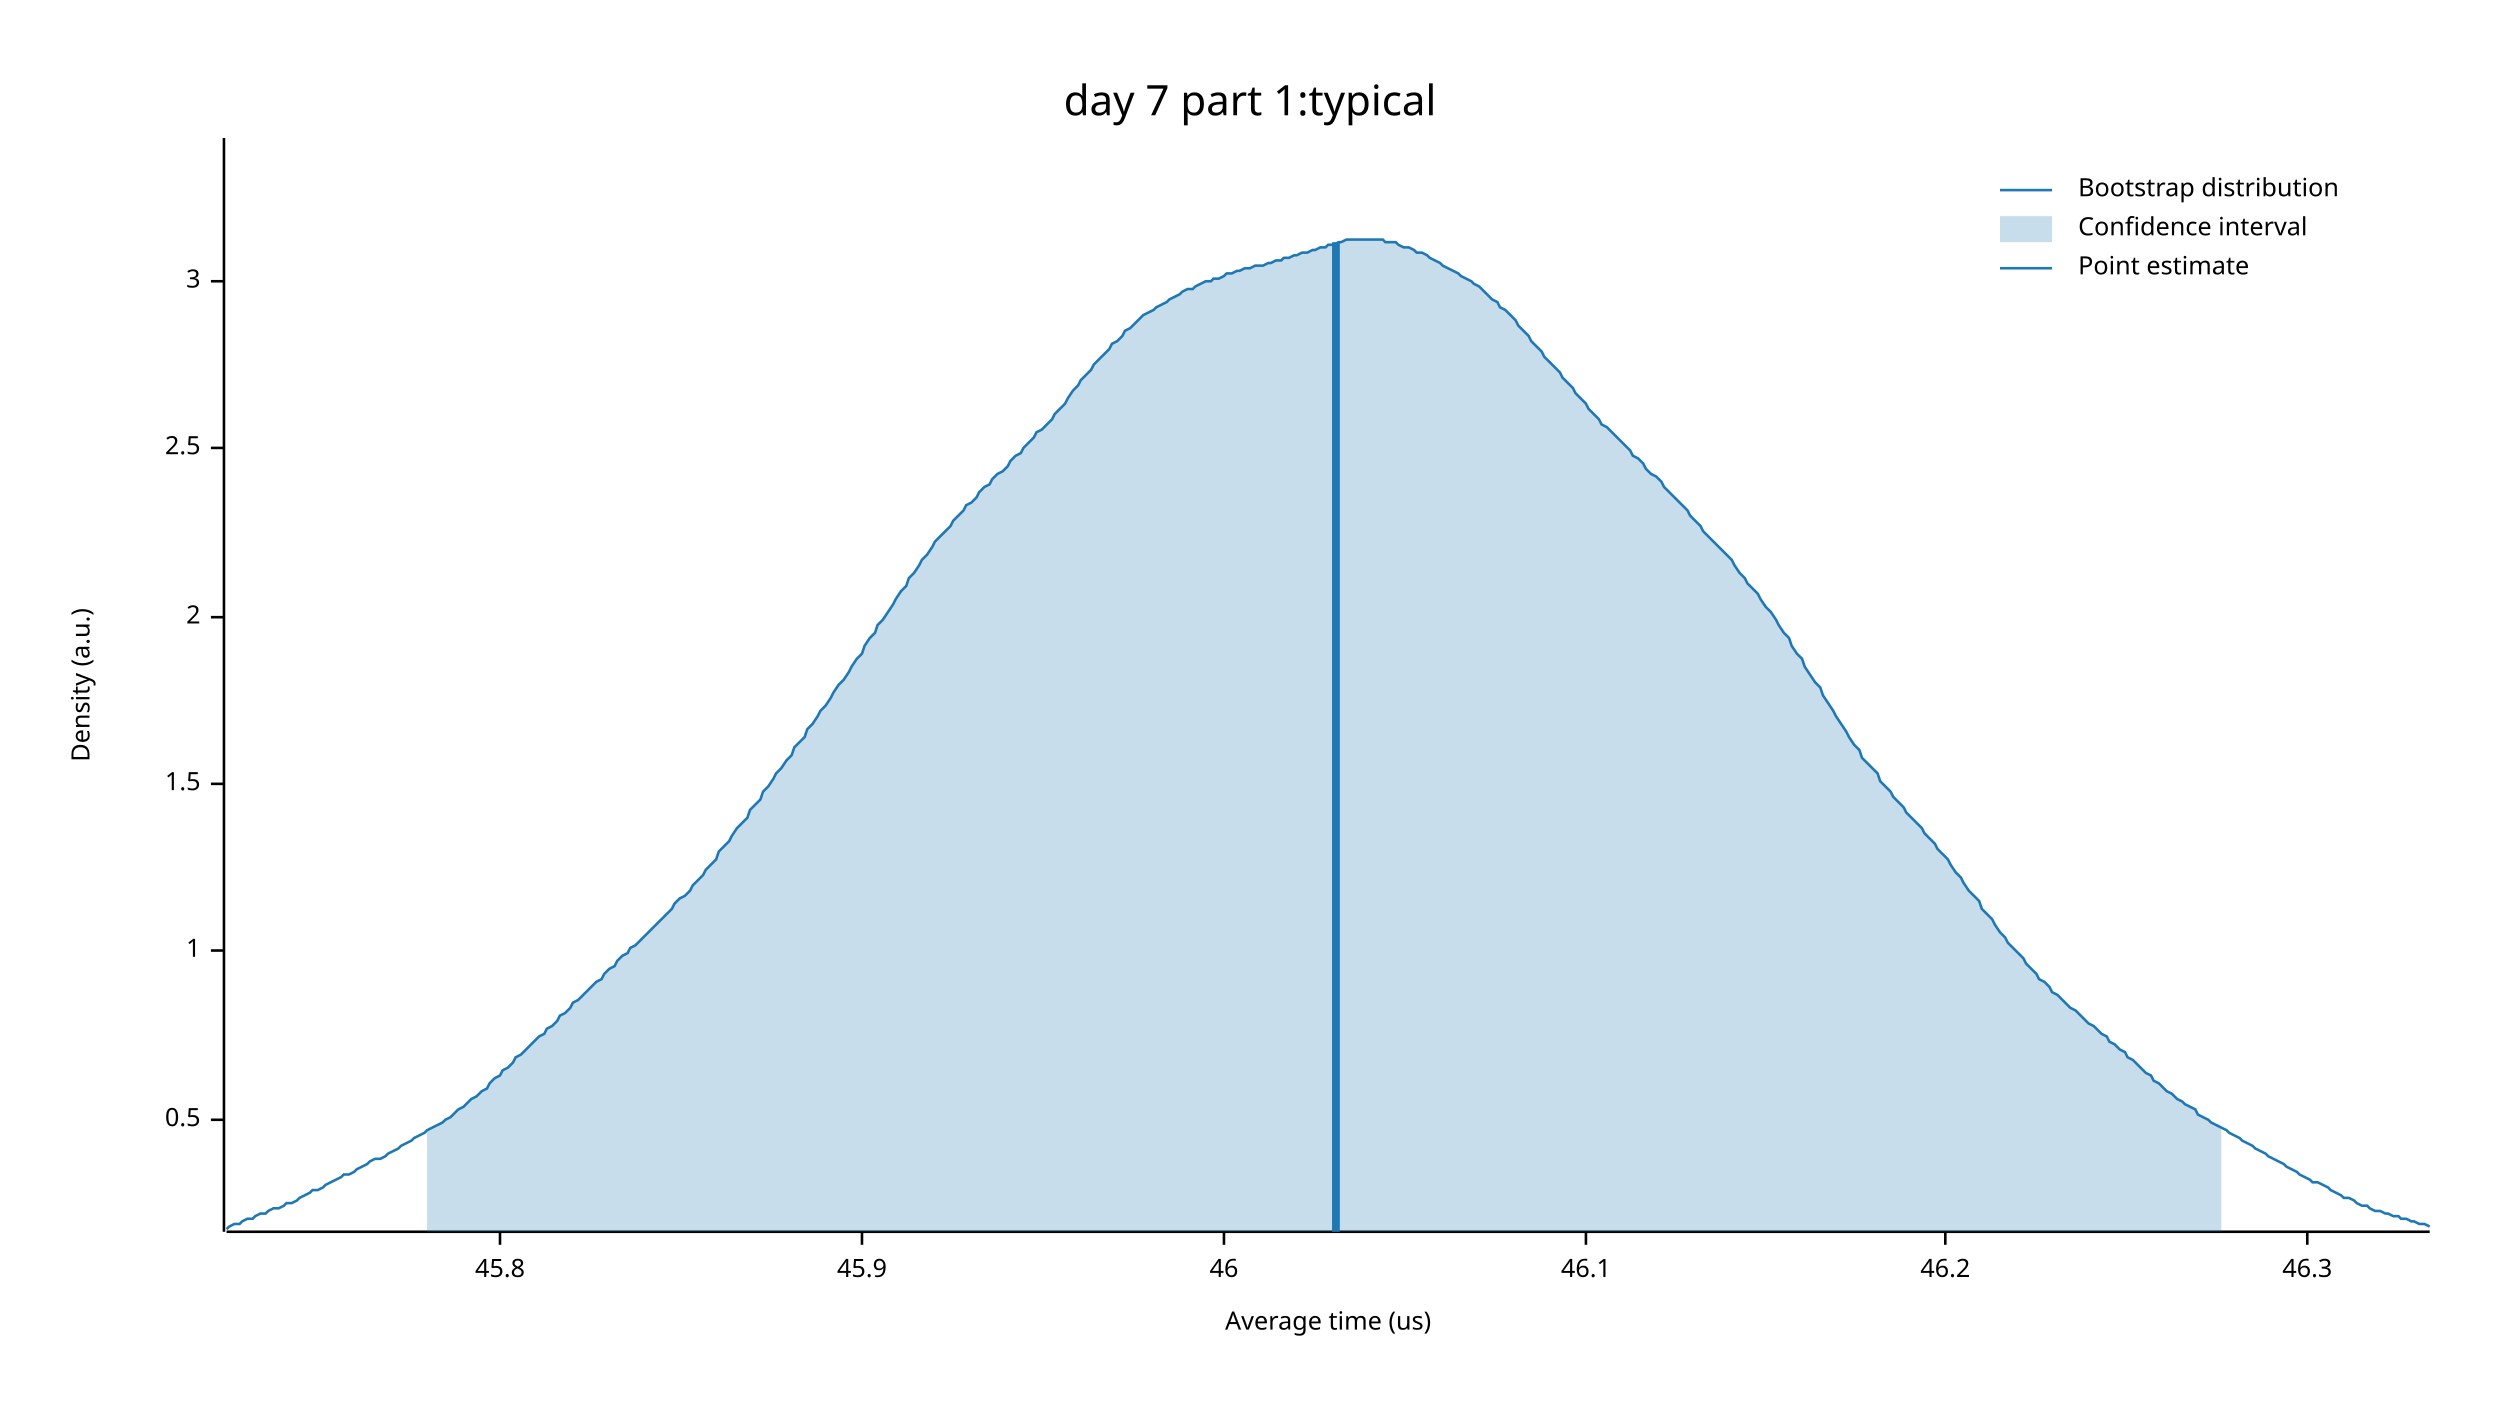
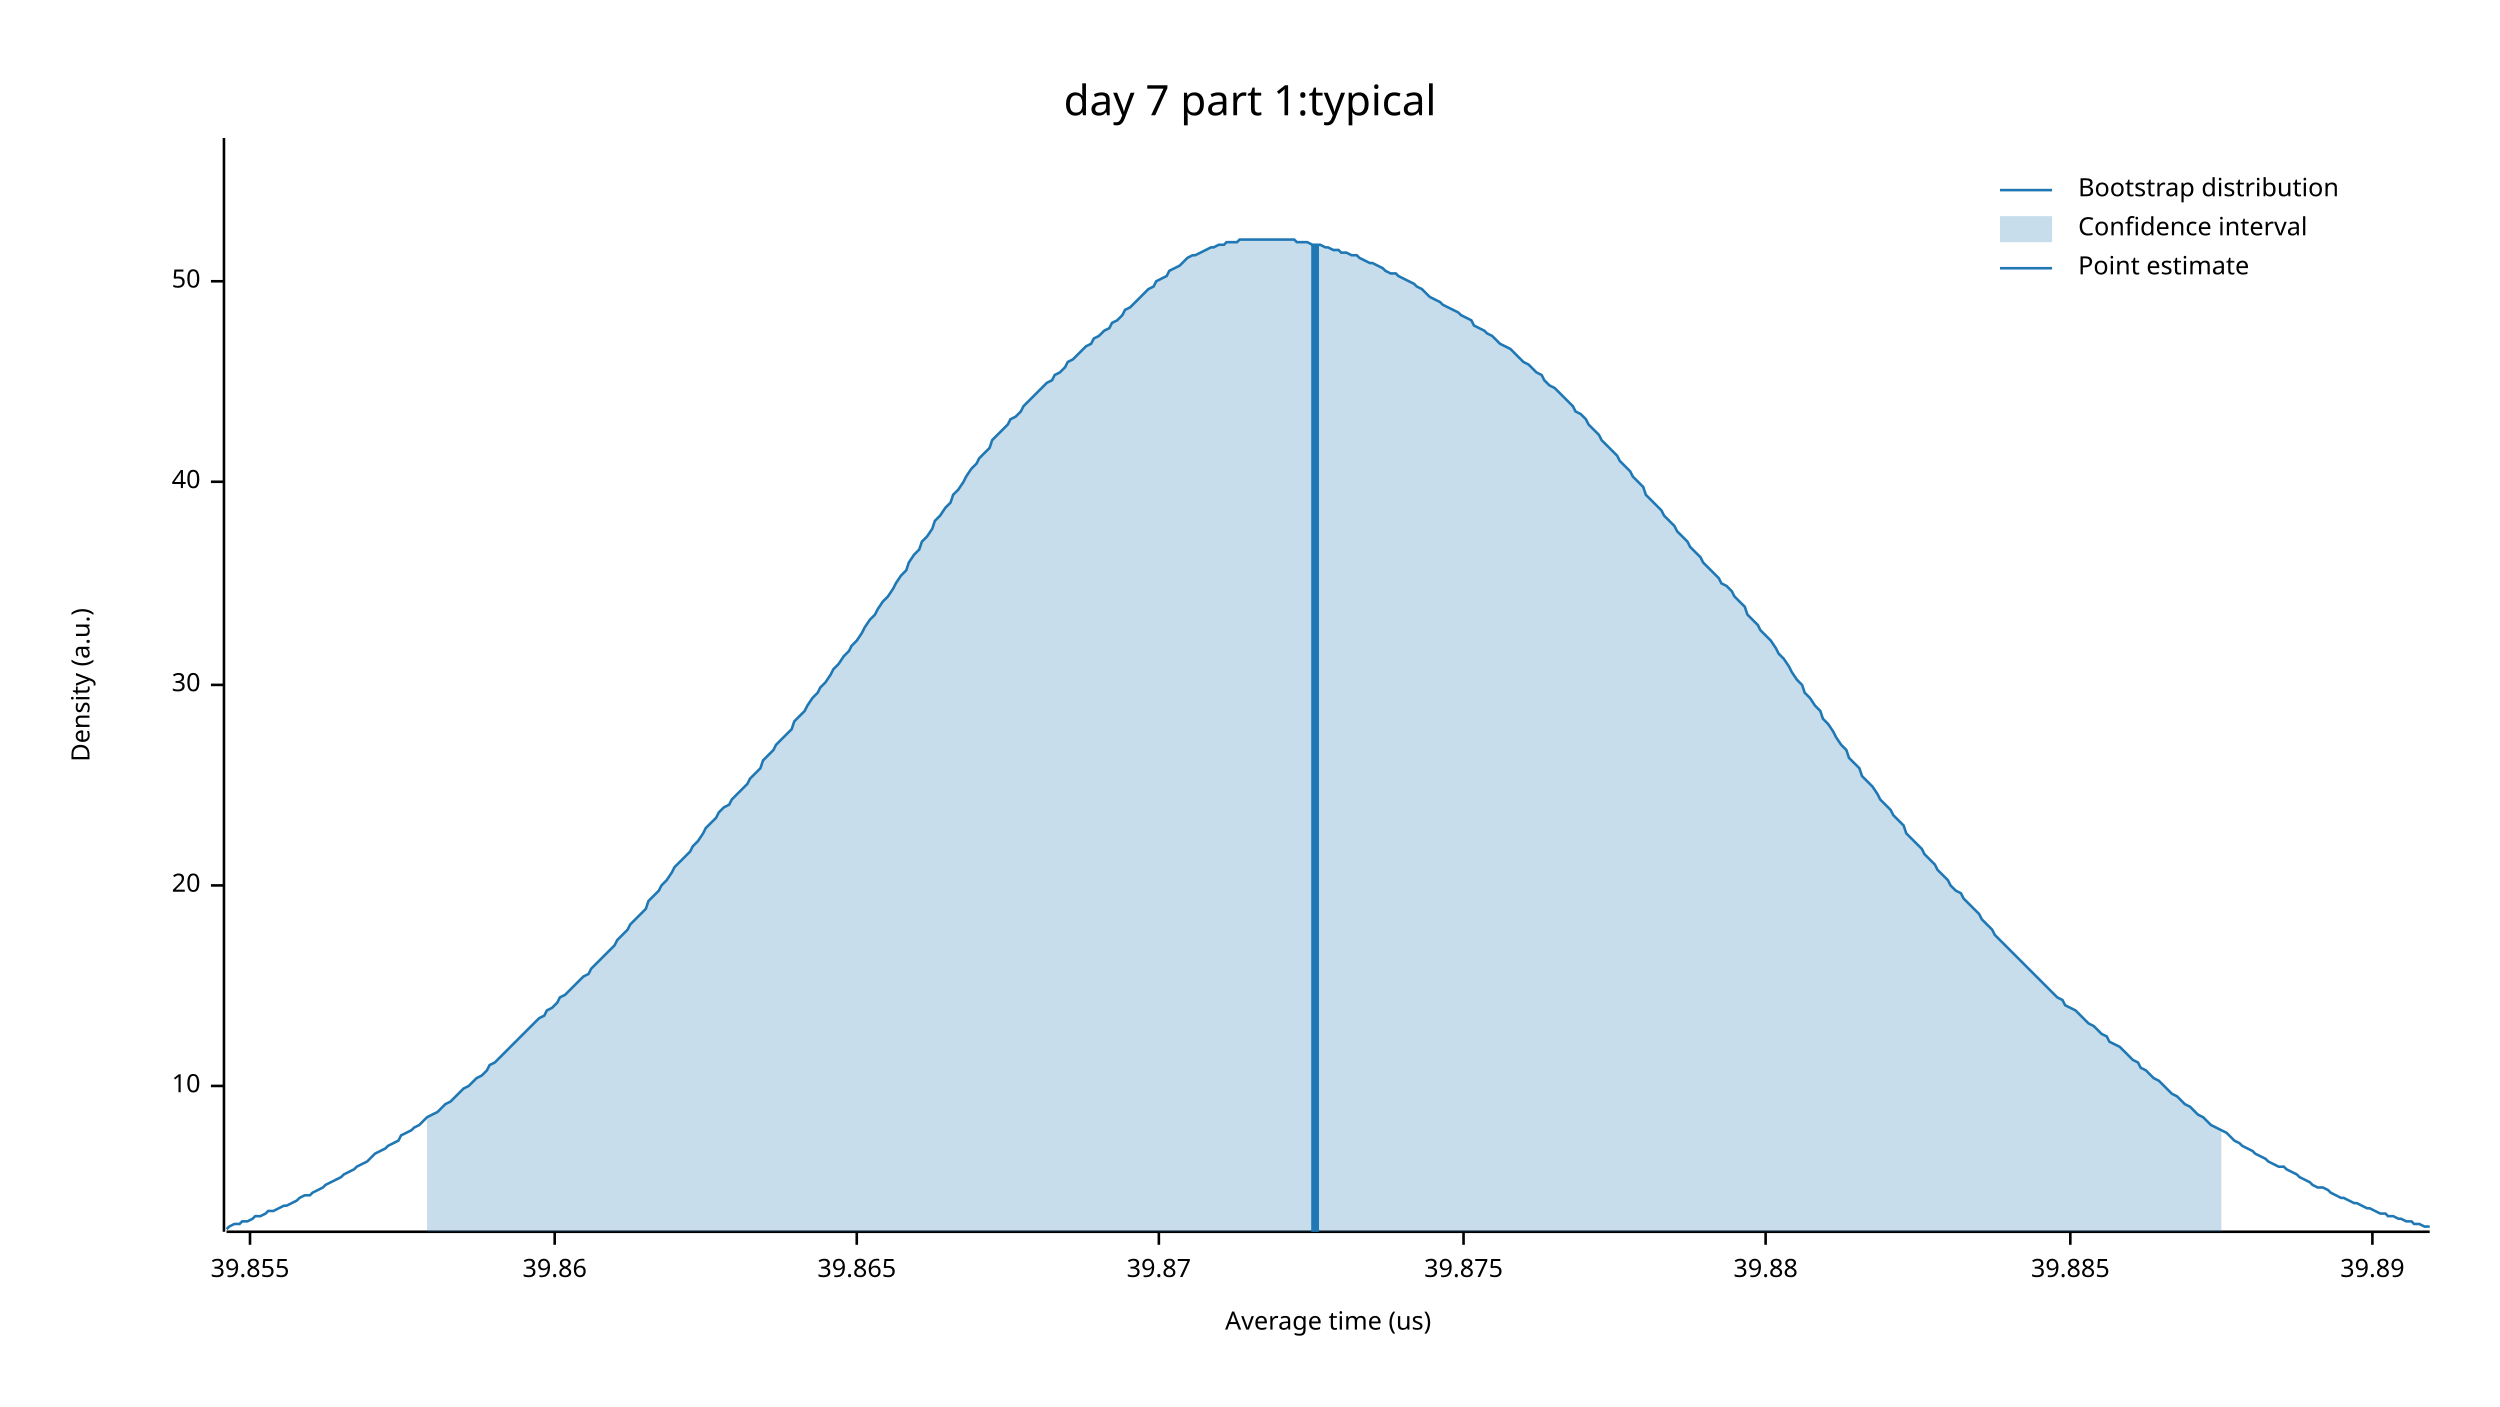
<svg xmlns="http://www.w3.org/2000/svg" width="960" height="540" viewBox="0 0 960 540">
  <text x="480" y="32" dy="0.76em" text-anchor="middle" font-family="sans-serif" font-size="16.129" opacity="1" fill="#000000">
day 7 part 1:typical
</text>
  <text x="27" y="263" dy="0.76em" text-anchor="middle" font-family="sans-serif" font-size="9.677" opacity="1" fill="#000000" transform="rotate(270, 27, 263)">
Density (a.u.)
</text>
  <text x="510" y="513" dy="-0.5ex" text-anchor="middle" font-family="sans-serif" font-size="9.677" opacity="1" fill="#000000">
Average time (us)
</text>
  <polyline fill="none" opacity="1" stroke="#000000" stroke-width="1" points="86,53 86,473 " />
-   <text x="77" y="430" dy="0.5ex" text-anchor="end" font-family="sans-serif" font-size="9.677" opacity="1" fill="#000000">
- 0.5
+   <text x="77" y="417" dy="0.5ex" text-anchor="end" font-family="sans-serif" font-size="9.677" opacity="1" fill="#000000">
+ 10
</text>
-   <polyline fill="none" opacity="1" stroke="#000000" stroke-width="1" points="81,430 86,430 " />
-   <text x="77" y="365" dy="0.5ex" text-anchor="end" font-family="sans-serif" font-size="9.677" opacity="1" fill="#000000">
- 1
+   <polyline fill="none" opacity="1" stroke="#000000" stroke-width="1" points="81,417 86,417 " />
+   <text x="77" y="340" dy="0.5ex" text-anchor="end" font-family="sans-serif" font-size="9.677" opacity="1" fill="#000000">
+ 20
</text>
-   <polyline fill="none" opacity="1" stroke="#000000" stroke-width="1" points="81,365 86,365 " />
-   <text x="77" y="301" dy="0.5ex" text-anchor="end" font-family="sans-serif" font-size="9.677" opacity="1" fill="#000000">
- 1.5
+   <polyline fill="none" opacity="1" stroke="#000000" stroke-width="1" points="81,340 86,340 " />
+   <text x="77" y="263" dy="0.5ex" text-anchor="end" font-family="sans-serif" font-size="9.677" opacity="1" fill="#000000">
+ 30
</text>
-   <polyline fill="none" opacity="1" stroke="#000000" stroke-width="1" points="81,301 86,301 " />
-   <text x="77" y="237" dy="0.5ex" text-anchor="end" font-family="sans-serif" font-size="9.677" opacity="1" fill="#000000">
- 2
+   <polyline fill="none" opacity="1" stroke="#000000" stroke-width="1" points="81,263 86,263 " />
+   <text x="77" y="185" dy="0.5ex" text-anchor="end" font-family="sans-serif" font-size="9.677" opacity="1" fill="#000000">
+ 40
</text>
-   <polyline fill="none" opacity="1" stroke="#000000" stroke-width="1" points="81,237 86,237 " />
-   <text x="77" y="172" dy="0.5ex" text-anchor="end" font-family="sans-serif" font-size="9.677" opacity="1" fill="#000000">
- 2.5
- </text>
-   <polyline fill="none" opacity="1" stroke="#000000" stroke-width="1" points="81,172 86,172 " />
+   <polyline fill="none" opacity="1" stroke="#000000" stroke-width="1" points="81,185 86,185 " />
  <text x="77" y="108" dy="0.5ex" text-anchor="end" font-family="sans-serif" font-size="9.677" opacity="1" fill="#000000">
- 3
+ 50
</text>
  <polyline fill="none" opacity="1" stroke="#000000" stroke-width="1" points="81,108 86,108 " />
  <polyline fill="none" opacity="1" stroke="#000000" stroke-width="1" points="87,473 933,473 " />
-   <text x="192" y="483" dy="0.76em" text-anchor="middle" font-family="sans-serif" font-size="9.677" opacity="1" fill="#000000">
- 45.8
+   <text x="96" y="483" dy="0.76em" text-anchor="middle" font-family="sans-serif" font-size="9.677" opacity="1" fill="#000000">
+ 39.855
</text>
-   <polyline fill="none" opacity="1" stroke="#000000" stroke-width="1" points="192,473 192,478 " />
-   <text x="331" y="483" dy="0.76em" text-anchor="middle" font-family="sans-serif" font-size="9.677" opacity="1" fill="#000000">
- 45.9
+   <polyline fill="none" opacity="1" stroke="#000000" stroke-width="1" points="96,473 96,478 " />
+   <text x="213" y="483" dy="0.76em" text-anchor="middle" font-family="sans-serif" font-size="9.677" opacity="1" fill="#000000">
+ 39.86
</text>
-   <polyline fill="none" opacity="1" stroke="#000000" stroke-width="1" points="331,473 331,478 " />
-   <text x="470" y="483" dy="0.76em" text-anchor="middle" font-family="sans-serif" font-size="9.677" opacity="1" fill="#000000">
- 46
+   <polyline fill="none" opacity="1" stroke="#000000" stroke-width="1" points="213,473 213,478 " />
+   <text x="329" y="483" dy="0.76em" text-anchor="middle" font-family="sans-serif" font-size="9.677" opacity="1" fill="#000000">
+ 39.865
</text>
-   <polyline fill="none" opacity="1" stroke="#000000" stroke-width="1" points="470,473 470,478 " />
-   <text x="609" y="483" dy="0.76em" text-anchor="middle" font-family="sans-serif" font-size="9.677" opacity="1" fill="#000000">
- 46.1
+   <polyline fill="none" opacity="1" stroke="#000000" stroke-width="1" points="329,473 329,478 " />
+   <text x="445" y="483" dy="0.76em" text-anchor="middle" font-family="sans-serif" font-size="9.677" opacity="1" fill="#000000">
+ 39.87
</text>
-   <polyline fill="none" opacity="1" stroke="#000000" stroke-width="1" points="609,473 609,478 " />
-   <text x="747" y="483" dy="0.76em" text-anchor="middle" font-family="sans-serif" font-size="9.677" opacity="1" fill="#000000">
- 46.2
+   <polyline fill="none" opacity="1" stroke="#000000" stroke-width="1" points="445,473 445,478 " />
+   <text x="562" y="483" dy="0.76em" text-anchor="middle" font-family="sans-serif" font-size="9.677" opacity="1" fill="#000000">
+ 39.875
</text>
-   <polyline fill="none" opacity="1" stroke="#000000" stroke-width="1" points="747,473 747,478 " />
-   <text x="886" y="483" dy="0.76em" text-anchor="middle" font-family="sans-serif" font-size="9.677" opacity="1" fill="#000000">
- 46.3
+   <polyline fill="none" opacity="1" stroke="#000000" stroke-width="1" points="562,473 562,478 " />
+   <text x="678" y="483" dy="0.76em" text-anchor="middle" font-family="sans-serif" font-size="9.677" opacity="1" fill="#000000">
+ 39.88
</text>
-   <polyline fill="none" opacity="1" stroke="#000000" stroke-width="1" points="886,473 886,478 " />
-   <polyline fill="none" opacity="1" stroke="#1F78B4" stroke-width="1" points="87,472 88,471 90,470 92,470 93,469 95,468 97,468 98,467 100,466 102,466 103,465 105,464 107,464 109,463 110,462 112,462 114,461 115,460 117,459 119,458 120,457 122,457 124,456 125,455 127,454 129,453 131,452 132,451 134,451 136,450 137,449 139,448 141,447 142,446 144,445 146,445 148,444 149,443 151,442 153,441 154,440 156,439 158,438 159,437 161,436 163,435 164,434 166,433 168,432 170,431 171,430 173,429 175,427 176,426 178,425 180,423 181,422 183,421 185,419 187,418 188,416 190,414 192,413 193,411 195,410 197,408 198,406 200,405 202,403 203,402 205,400 207,398 209,397 210,395 212,394 214,392 215,390 217,389 219,387 220,385 222,384 224,382 226,380 227,379 229,377 231,376 232,374 234,372 236,371 237,369 239,367 241,366 242,364 244,363 246,361 248,359 249,358 251,356 253,354 254,353 256,351 258,349 259,347 261,345 263,344 265,342 266,340 268,338 270,336 271,334 273,332 275,330 276,327 278,325 280,323 281,321 283,318 285,316 287,314 288,311 290,309 292,307 293,304 295,302 297,299 298,297 300,295 302,292 304,290 305,287 307,285 309,283 310,280 312,278 314,275 315,273 317,271 319,268 320,266 322,263 324,261 326,258 327,256 329,253 331,251 332,248 334,245 336,243 337,240 339,238 341,235 343,232 344,230 346,227 348,225 349,222 351,220 353,217 354,215 356,213 358,210 359,208 361,206 363,204 365,202 366,200 368,198 370,196 371,194 373,193 375,191 376,189 378,187 380,186 381,184 383,182 385,181 387,179 388,177 390,175 392,174 393,172 395,170 397,168 398,166 400,165 402,163 404,161 405,159 407,157 409,155 410,153 412,150 414,148 415,146 417,144 419,142 420,140 422,138 424,136 426,134 427,132 429,131 431,129 432,127 434,126 436,124 437,123 439,121 441,120 443,119 444,118 446,117 448,116 449,115 451,114 453,113 454,112 456,111 458,111 459,110 461,109 463,108 465,108 466,107 468,107 470,106 471,105 473,105 475,104 476,104 478,103 480,103 482,102 483,102 485,102 487,101 488,101 490,100 492,100 493,99 495,99 497,98 498,98 500,97 502,97 504,96 505,96 507,95 509,95 510,94 512,94 514,93 515,93 517,92 519,92 521,92 522,92 524,92 526,92 527,92 529,92 531,92 532,93 534,93 536,93 537,94 539,95 541,95 543,96 544,97 546,97 548,98 549,99 551,100 553,101 554,102 556,103 558,104 560,105 561,106 563,107 565,108 566,109 568,110 570,112 571,113 573,115 575,116 576,118 578,119 580,121 582,123 583,125 585,127 587,129 588,131 590,133 592,135 593,137 595,139 597,141 599,143 600,145 602,147 604,149 605,151 607,153 609,155 610,157 612,159 614,161 615,163 617,164 619,166 621,168 622,169 624,171 626,173 627,175 629,176 631,178 632,180 634,182 636,183 638,185 639,187 641,189 643,191 644,192 646,194 648,196 649,198 651,200 653,202 654,204 656,206 658,208 660,210 661,211 663,213 665,215 666,217 668,220 670,222 671,224 673,226 675,228 676,230 678,233 680,235 682,238 683,240 685,243 687,245 688,248 690,251 692,253 693,256 695,259 697,262 699,264 700,267 702,270 704,273 705,275 707,278 709,281 710,283 712,286 714,288 715,291 717,293 719,295 721,297 722,300 724,302 726,304 727,306 729,308 731,310 732,312 734,314 736,316 738,318 739,320 741,322 743,324 744,326 746,328 748,330 749,332 751,335 753,337 754,339 756,342 758,344 760,346 761,349 763,351 765,353 766,355 768,358 770,360 771,362 773,364 775,366 777,368 778,370 780,372 782,374 783,376 785,377 787,379 788,381 790,382 792,384 793,385 795,387 797,388 799,390 800,391 802,393 804,394 805,395 807,397 809,398 810,400 812,401 814,403 816,404 817,406 819,407 821,409 822,410 824,412 826,413 827,415 829,416 831,418 832,419 834,420 836,422 838,423 839,424 841,425 843,426 844,428 846,429 848,430 849,431 851,432 853,433 855,434 856,435 858,436 860,437 861,438 863,439 865,440 866,441 868,442 870,443 871,444 873,445 875,446 877,447 878,448 880,449 882,450 883,451 885,452 887,453 888,454 890,454 892,455 894,456 895,457 897,458 899,459 900,460 902,460 904,461 905,462 907,463 909,463 910,464 912,465 914,465 916,466 917,466 919,467 921,467 922,468 924,468 926,469 927,469 929,470 931,470 933,471 " />
-   <polygon opacity="0.25" fill="#1F78B4" points="164,434 166,433 168,432 170,431 171,430 173,429 175,427 176,426 178,425 180,423 181,422 183,421 185,419 187,418 188,416 190,414 192,413 193,411 195,410 197,408 198,406 200,405 202,403 203,402 205,400 207,398 209,397 210,395 212,394 214,392 215,390 217,389 219,387 220,385 222,384 224,382 226,380 227,379 229,377 231,376 232,374 234,372 236,371 237,369 239,367 241,366 242,364 244,363 246,361 248,359 249,358 251,356 253,354 254,353 256,351 258,349 259,347 261,345 263,344 265,342 266,340 268,338 270,336 271,334 273,332 275,330 276,327 278,325 280,323 281,321 283,318 285,316 287,314 288,311 290,309 292,307 293,304 295,302 297,299 298,297 300,295 302,292 304,290 305,287 307,285 309,283 310,280 312,278 314,275 315,273 317,271 319,268 320,266 322,263 324,261 326,258 327,256 329,253 331,251 332,248 334,245 336,243 337,240 339,238 341,235 343,232 344,230 346,227 348,225 349,222 351,220 353,217 354,215 356,213 358,210 359,208 361,206 363,204 365,202 366,200 368,198 370,196 371,194 373,193 375,191 376,189 378,187 380,186 381,184 383,182 385,181 387,179 388,177 390,175 392,174 393,172 395,170 397,168 398,166 400,165 402,163 404,161 405,159 407,157 409,155 410,153 412,150 414,148 415,146 417,144 419,142 420,140 422,138 424,136 426,134 427,132 429,131 431,129 432,127 434,126 436,124 437,123 439,121 441,120 443,119 444,118 446,117 448,116 449,115 451,114 453,113 454,112 456,111 458,111 459,110 461,109 463,108 465,108 466,107 468,107 470,106 471,105 473,105 475,104 476,104 478,103 480,103 482,102 483,102 485,102 487,101 488,101 490,100 492,100 493,99 495,99 497,98 498,98 500,97 502,97 504,96 505,96 507,95 509,95 510,94 512,94 514,93 515,93 517,92 519,92 521,92 522,92 524,92 526,92 527,92 529,92 531,92 532,93 534,93 536,93 537,94 539,95 541,95 543,96 544,97 546,97 548,98 549,99 551,100 553,101 554,102 556,103 558,104 560,105 561,106 563,107 565,108 566,109 568,110 570,112 571,113 573,115 575,116 576,118 578,119 580,121 582,123 583,125 585,127 587,129 588,131 590,133 592,135 593,137 595,139 597,141 599,143 600,145 602,147 604,149 605,151 607,153 609,155 610,157 612,159 614,161 615,163 617,164 619,166 621,168 622,169 624,171 626,173 627,175 629,176 631,178 632,180 634,182 636,183 638,185 639,187 641,189 643,191 644,192 646,194 648,196 649,198 651,200 653,202 654,204 656,206 658,208 660,210 661,211 663,213 665,215 666,217 668,220 670,222 671,224 673,226 675,228 676,230 678,233 680,235 682,238 683,240 685,243 687,245 688,248 690,251 692,253 693,256 695,259 697,262 699,264 700,267 702,270 704,273 705,275 707,278 709,281 710,283 712,286 714,288 715,291 717,293 719,295 721,297 722,300 724,302 726,304 727,306 729,308 731,310 732,312 734,314 736,316 738,318 739,320 741,322 743,324 744,326 746,328 748,330 749,332 751,335 753,337 754,339 756,342 758,344 760,346 761,349 763,351 765,353 766,355 768,358 770,360 771,362 773,364 775,366 777,368 778,370 780,372 782,374 783,376 785,377 787,379 788,381 790,382 792,384 793,385 795,387 797,388 799,390 800,391 802,393 804,394 805,395 807,397 809,398 810,400 812,401 814,403 816,404 817,406 819,407 821,409 822,410 824,412 826,413 827,415 829,416 831,418 832,419 834,420 836,422 838,423 839,424 841,425 843,426 844,428 846,429 848,430 849,431 851,432 853,433 853,473 164,473 " />
-   <polyline fill="none" opacity="1" stroke="#1F78B4" stroke-width="3" points="513,473 513,93 " />
+   <polyline fill="none" opacity="1" stroke="#000000" stroke-width="1" points="678,473 678,478 " />
+   <text x="795" y="483" dy="0.76em" text-anchor="middle" font-family="sans-serif" font-size="9.677" opacity="1" fill="#000000">
+ 39.885
+ </text>
+   <polyline fill="none" opacity="1" stroke="#000000" stroke-width="1" points="795,473 795,478 " />
+   <text x="911" y="483" dy="0.76em" text-anchor="middle" font-family="sans-serif" font-size="9.677" opacity="1" fill="#000000">
+ 39.89
+ </text>
+   <polyline fill="none" opacity="1" stroke="#000000" stroke-width="1" points="911,473 911,478 " />
+   <polyline fill="none" opacity="1" stroke="#1F78B4" stroke-width="1" points="87,472 88,471 90,470 92,470 93,469 95,469 97,468 98,467 100,467 102,466 103,465 105,465 107,464 109,463 110,463 112,462 114,461 115,460 117,459 119,459 120,458 122,457 124,456 125,455 127,454 129,453 131,452 132,451 134,450 136,449 137,448 139,447 141,446 142,445 144,443 146,442 148,441 149,440 151,439 153,438 154,436 156,435 158,434 159,433 161,432 163,430 164,429 166,428 168,427 170,425 171,424 173,423 175,421 176,420 178,418 180,417 181,416 183,414 185,413 187,411 188,409 190,408 192,406 193,405 195,403 197,401 198,400 200,398 202,396 203,395 205,393 207,391 209,390 210,388 212,387 214,385 215,383 217,382 219,380 220,379 222,377 224,375 226,374 227,372 229,370 231,368 232,367 234,365 236,363 237,361 239,359 241,357 242,355 244,353 246,351 248,349 249,346 251,344 253,342 254,340 256,338 258,335 259,333 261,331 263,329 265,327 266,325 268,323 270,320 271,318 273,316 275,314 276,312 278,310 280,309 281,307 283,305 285,303 287,301 288,299 290,297 292,295 293,292 295,290 297,288 298,286 300,284 302,282 304,280 305,277 307,275 309,273 310,271 312,268 314,266 315,264 317,262 319,259 320,257 322,255 324,252 326,250 327,248 329,246 331,243 332,241 334,238 336,236 337,234 339,231 341,229 343,226 344,224 346,221 348,219 349,216 351,213 353,211 354,208 356,206 358,203 359,200 361,198 363,195 365,193 366,190 368,188 370,185 371,183 373,180 375,178 376,176 378,174 380,172 381,169 383,167 385,165 387,163 388,161 390,160 392,158 393,156 395,154 397,152 398,151 400,149 402,147 404,146 405,144 407,143 409,141 410,139 412,138 414,136 415,135 417,133 419,132 420,130 422,129 424,127 426,126 427,124 429,123 431,121 432,119 434,118 436,116 437,115 439,113 441,111 443,110 444,108 446,107 448,106 449,104 451,103 453,102 454,101 456,99 458,98 459,98 461,97 463,96 465,95 466,95 468,94 470,94 471,93 473,93 475,93 476,92 478,92 480,92 482,92 483,92 485,92 487,92 488,92 490,92 492,92 493,92 495,92 497,92 498,93 500,93 502,93 504,94 505,94 507,94 509,95 510,95 512,96 514,96 515,97 517,97 519,98 521,98 522,99 524,100 526,101 527,101 529,102 531,103 532,104 534,105 536,105 537,106 539,107 541,108 543,109 544,110 546,111 548,113 549,114 551,115 553,116 554,117 556,118 558,119 560,120 561,121 563,122 565,123 566,125 568,126 570,127 571,128 573,129 575,131 576,132 578,133 580,134 582,136 583,137 585,139 587,140 588,141 590,143 592,144 593,146 595,148 597,149 599,151 600,152 602,154 604,156 605,158 607,159 609,161 610,163 612,165 614,167 615,169 617,171 619,173 621,175 622,177 624,179 626,181 627,183 629,185 631,187 632,190 634,192 636,194 638,196 639,198 641,200 643,202 644,204 646,206 648,208 649,210 651,212 653,214 654,216 656,218 658,220 660,222 661,224 663,225 665,227 666,229 668,231 670,233 671,236 673,238 675,240 676,242 678,244 680,246 682,249 683,251 685,253 687,256 688,258 690,261 692,263 693,266 695,268 697,271 699,273 700,276 702,278 704,281 705,283 707,286 709,288 710,291 712,293 714,295 715,298 717,300 719,302 721,305 722,307 724,309 726,311 727,313 729,315 731,317 732,320 734,322 736,324 738,326 739,328 741,330 743,332 744,334 746,336 748,338 749,340 751,342 753,343 754,345 756,347 758,349 760,351 761,353 763,355 765,357 766,359 768,361 770,363 771,364 773,366 775,368 777,370 778,371 780,373 782,375 783,376 785,378 787,380 788,381 790,383 792,384 793,386 795,387 797,388 799,390 800,391 802,393 804,394 805,395 807,397 809,398 810,400 812,401 814,402 816,404 817,405 819,407 821,408 822,410 824,411 826,413 827,414 829,415 831,417 832,418 834,420 836,421 838,423 839,424 841,425 843,427 844,428 846,429 848,431 849,432 851,433 853,434 855,435 856,436 858,438 860,439 861,440 863,441 865,442 866,443 868,444 870,445 871,446 873,447 875,448 877,448 878,449 880,450 882,451 883,452 885,453 887,454 888,455 890,456 892,456 894,457 895,458 897,459 899,460 900,460 902,461 904,462 905,462 907,463 909,464 910,464 912,465 914,466 916,466 917,467 919,467 921,468 922,468 924,469 926,469 927,470 929,470 931,471 933,471 " />
+   <polygon opacity="0.25" fill="#1F78B4" points="164,429 166,428 168,427 170,425 171,424 173,423 175,421 176,420 178,418 180,417 181,416 183,414 185,413 187,411 188,409 190,408 192,406 193,405 195,403 197,401 198,400 200,398 202,396 203,395 205,393 207,391 209,390 210,388 212,387 214,385 215,383 217,382 219,380 220,379 222,377 224,375 226,374 227,372 229,370 231,368 232,367 234,365 236,363 237,361 239,359 241,357 242,355 244,353 246,351 248,349 249,346 251,344 253,342 254,340 256,338 258,335 259,333 261,331 263,329 265,327 266,325 268,323 270,320 271,318 273,316 275,314 276,312 278,310 280,309 281,307 283,305 285,303 287,301 288,299 290,297 292,295 293,292 295,290 297,288 298,286 300,284 302,282 304,280 305,277 307,275 309,273 310,271 312,268 314,266 315,264 317,262 319,259 320,257 322,255 324,252 326,250 327,248 329,246 331,243 332,241 334,238 336,236 337,234 339,231 341,229 343,226 344,224 346,221 348,219 349,216 351,213 353,211 354,208 356,206 358,203 359,200 361,198 363,195 365,193 366,190 368,188 370,185 371,183 373,180 375,178 376,176 378,174 380,172 381,169 383,167 385,165 387,163 388,161 390,160 392,158 393,156 395,154 397,152 398,151 400,149 402,147 404,146 405,144 407,143 409,141 410,139 412,138 414,136 415,135 417,133 419,132 420,130 422,129 424,127 426,126 427,124 429,123 431,121 432,119 434,118 436,116 437,115 439,113 441,111 443,110 444,108 446,107 448,106 449,104 451,103 453,102 454,101 456,99 458,98 459,98 461,97 463,96 465,95 466,95 468,94 470,94 471,93 473,93 475,93 476,92 478,92 480,92 482,92 483,92 485,92 487,92 488,92 490,92 492,92 493,92 495,92 497,92 498,93 500,93 502,93 504,94 505,94 507,94 509,95 510,95 512,96 514,96 515,97 517,97 519,98 521,98 522,99 524,100 526,101 527,101 529,102 531,103 532,104 534,105 536,105 537,106 539,107 541,108 543,109 544,110 546,111 548,113 549,114 551,115 553,116 554,117 556,118 558,119 560,120 561,121 563,122 565,123 566,125 568,126 570,127 571,128 573,129 575,131 576,132 578,133 580,134 582,136 583,137 585,139 587,140 588,141 590,143 592,144 593,146 595,148 597,149 599,151 600,152 602,154 604,156 605,158 607,159 609,161 610,163 612,165 614,167 615,169 617,171 619,173 621,175 622,177 624,179 626,181 627,183 629,185 631,187 632,190 634,192 636,194 638,196 639,198 641,200 643,202 644,204 646,206 648,208 649,210 651,212 653,214 654,216 656,218 658,220 660,222 661,224 663,225 665,227 666,229 668,231 670,233 671,236 673,238 675,240 676,242 678,244 680,246 682,249 683,251 685,253 687,256 688,258 690,261 692,263 693,266 695,268 697,271 699,273 700,276 702,278 704,281 705,283 707,286 709,288 710,291 712,293 714,295 715,298 717,300 719,302 721,305 722,307 724,309 726,311 727,313 729,315 731,317 732,320 734,322 736,324 738,326 739,328 741,330 743,332 744,334 746,336 748,338 749,340 751,342 753,343 754,345 756,347 758,349 760,351 761,353 763,355 765,357 766,359 768,361 770,363 771,364 773,366 775,368 777,370 778,371 780,373 782,375 783,376 785,378 787,380 788,381 790,383 792,384 793,386 795,387 797,388 799,390 800,391 802,393 804,394 805,395 807,397 809,398 810,400 812,401 814,402 816,404 817,405 819,407 821,408 822,410 824,411 826,413 827,414 829,415 831,417 832,418 834,420 836,421 838,423 839,424 841,425 843,427 844,428 846,429 848,431 849,432 851,433 853,434 853,473 164,473 " />
+   <polyline fill="none" opacity="1" stroke="#1F78B4" stroke-width="3" points="505,473 505,94 " />
  <text x="798" y="68" dy="0.76em" text-anchor="start" font-family="sans-serif" font-size="9.677" opacity="1" fill="#000000">
Bootstrap distribution
</text>
  <text x="798" y="83" dy="0.76em" text-anchor="start" font-family="sans-serif" font-size="9.677" opacity="1" fill="#000000">
Confidence interval
</text>
  <text x="798" y="98" dy="0.76em" text-anchor="start" font-family="sans-serif" font-size="9.677" opacity="1" fill="#000000">
Point estimate
</text>
  <polyline fill="none" opacity="1" stroke="#1F78B4" stroke-width="1" points="768,73 788,73 " />
  <rect x="768" y="83" width="20" height="10" opacity="0.25" fill="#1F78B4" stroke="none" />
  <polyline fill="none" opacity="1" stroke="#1F78B4" stroke-width="1" points="768,103 788,103 " />
</svg>
